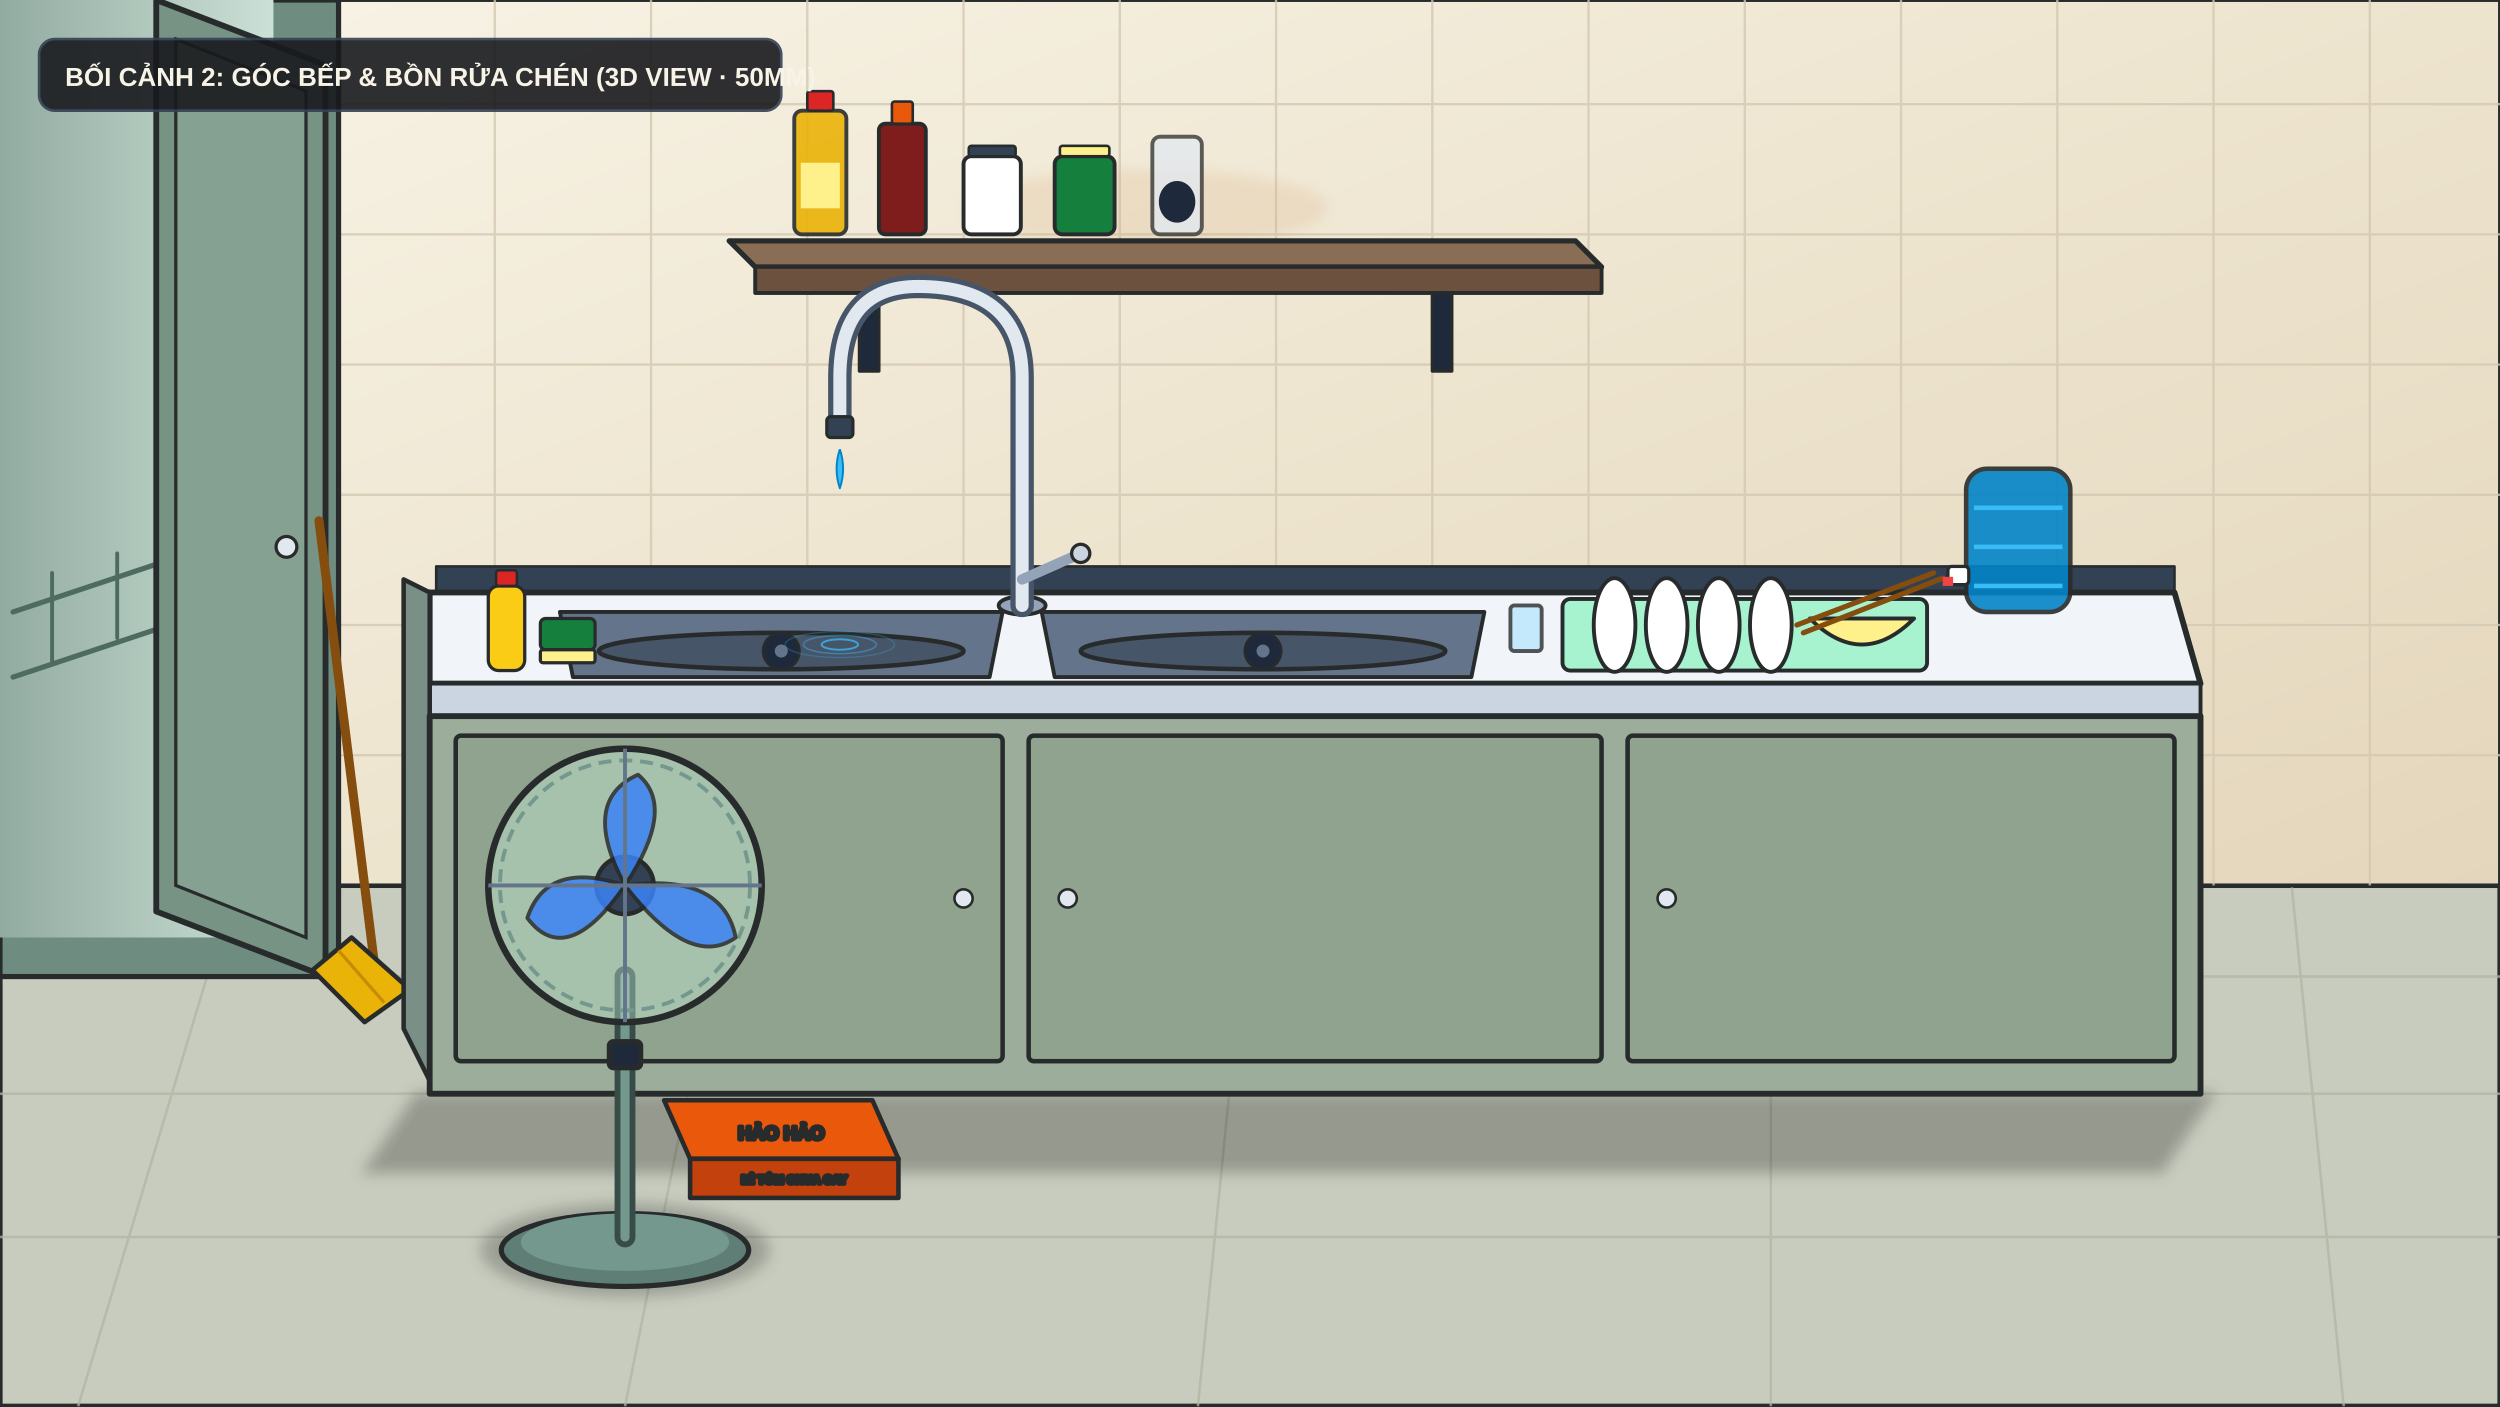
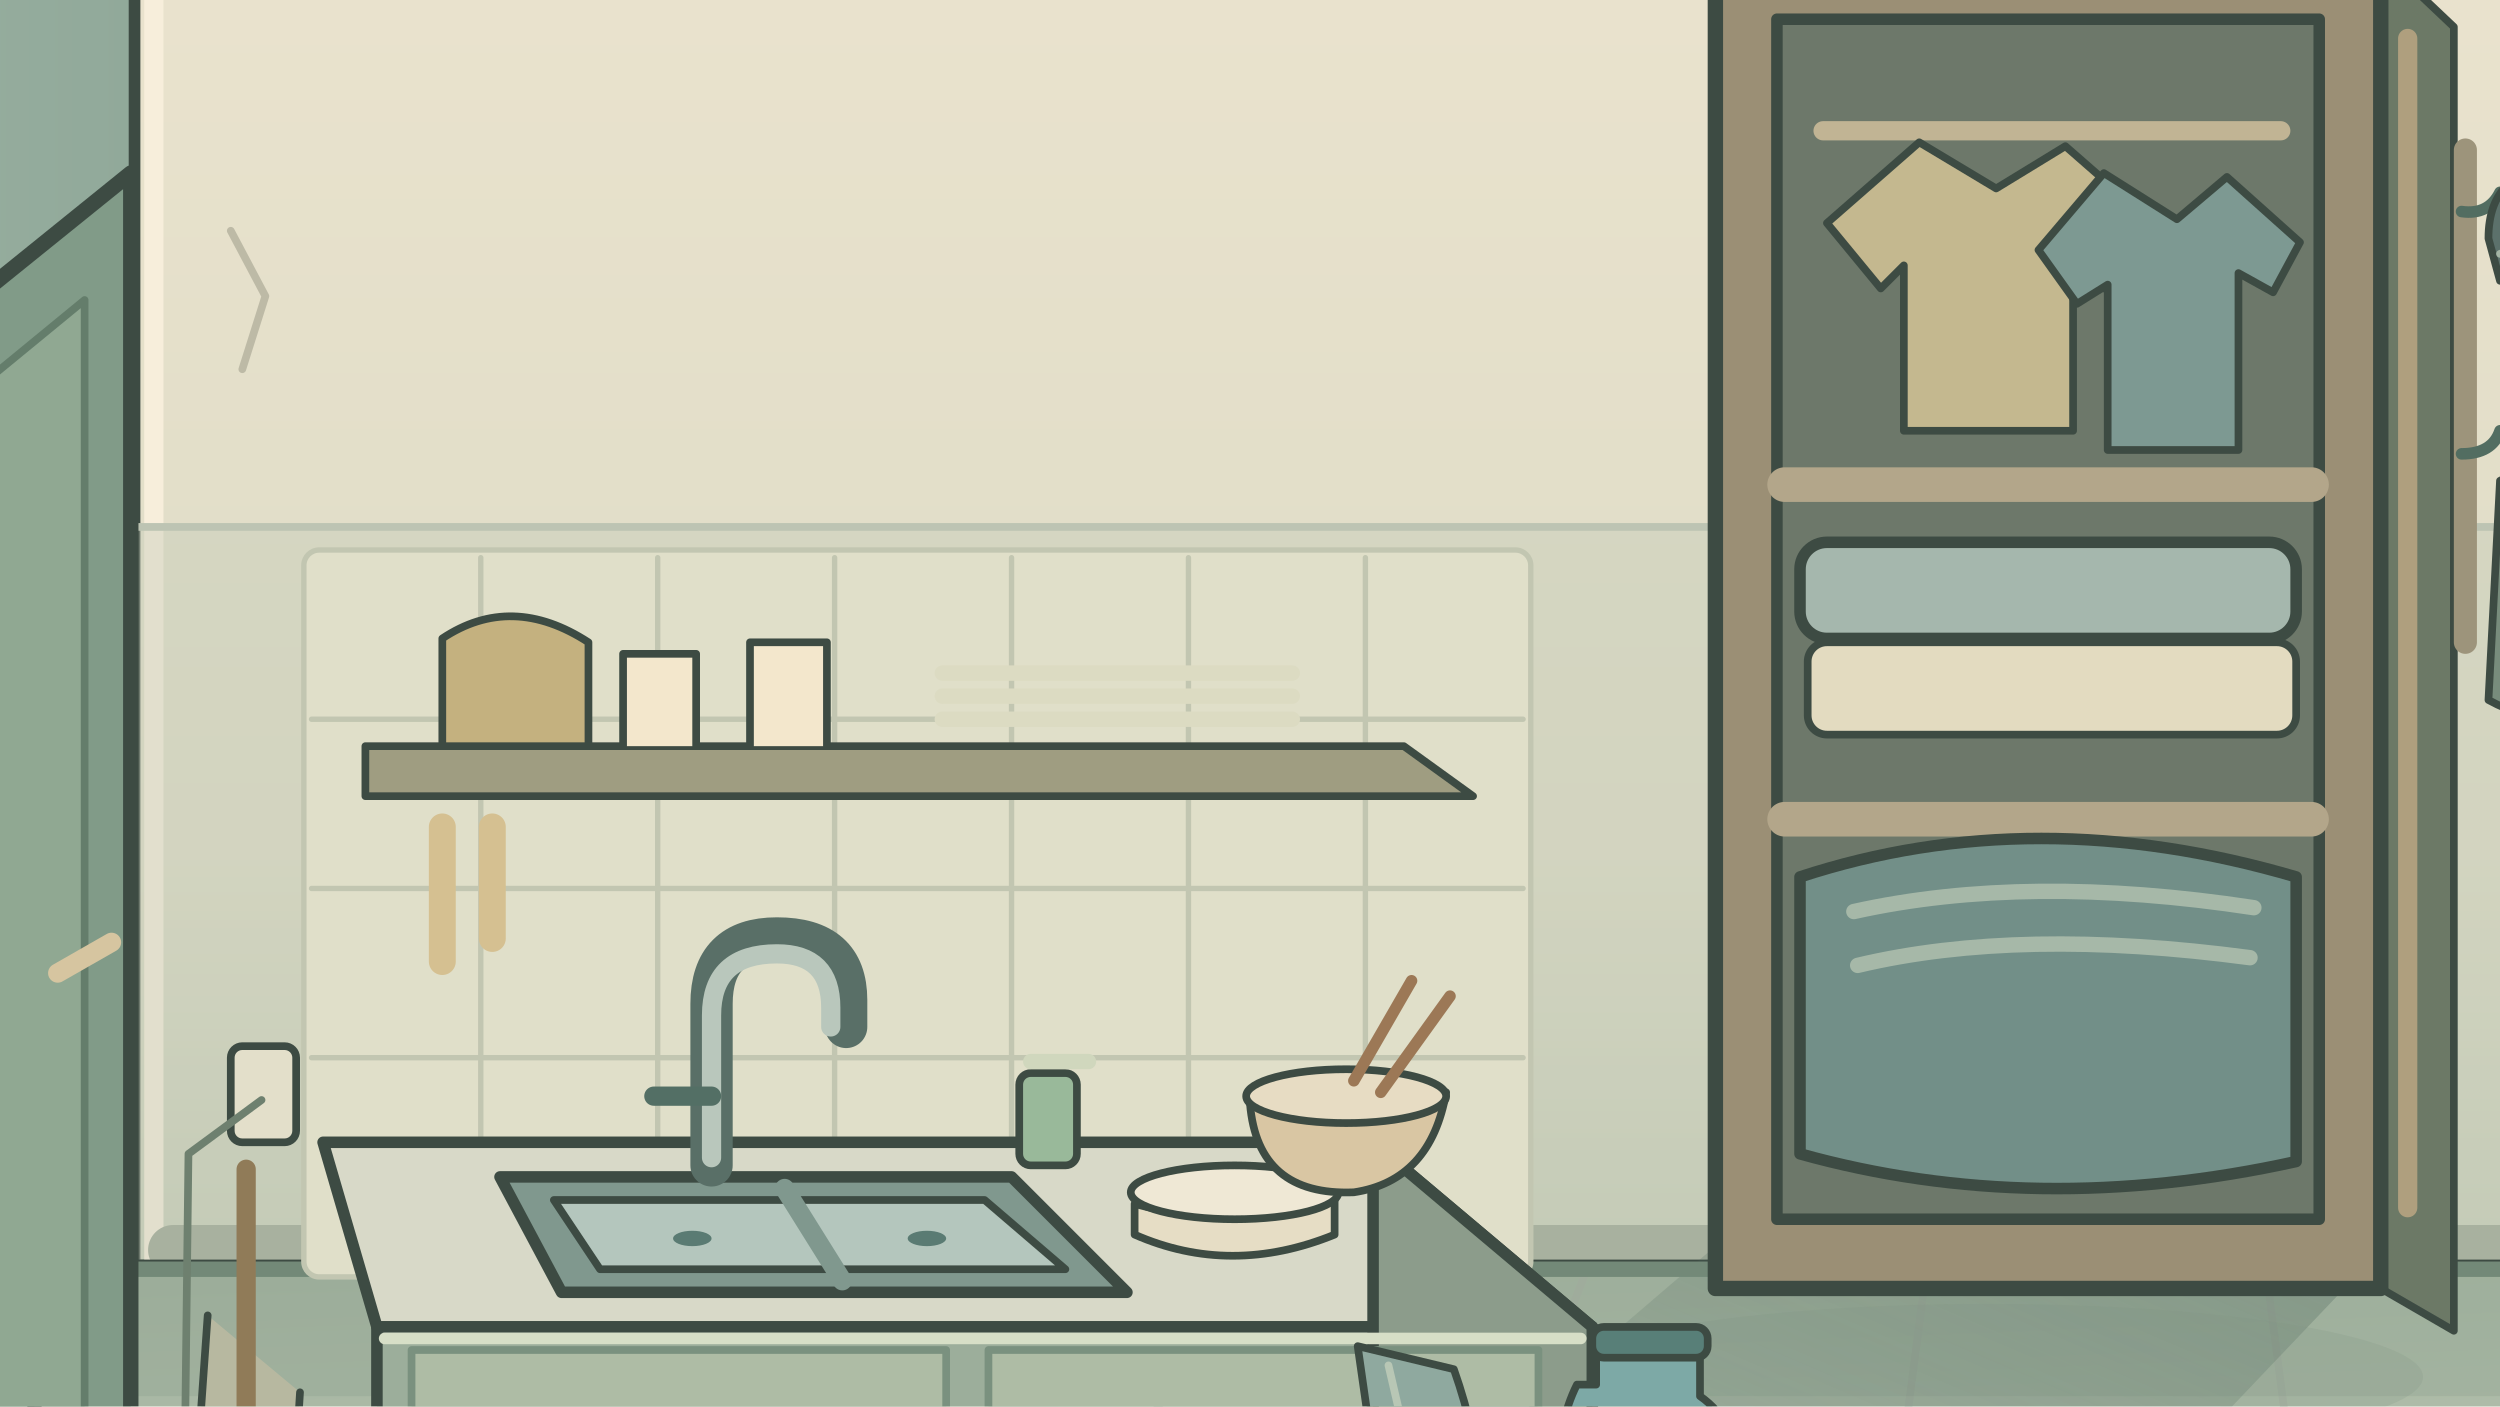
- <svg xmlns="http://www.w3.org/2000/svg" width="1920" height="1080" viewBox="0 0 1920 1080">
+ <svg xmlns="http://www.w3.org/2000/svg" width="1920" height="1080" viewBox="325 265 650 365.625" preserveAspectRatio="xMidYMid slice" class="" role="img" aria-label="Phòng Nam sáng sớm">
+   <rect width="1800" height="1120" fill="#d9d6c4" />
  <defs>
-     <linearGradient id="kitchen-tiles-grad" x1="0%" y1="0%" x2="100%" y2="100%">
-       <stop offset="0%" stop-color="#f7f2e4" />
-       <stop offset="50%" stop-color="#ede4ce" />
-       <stop offset="100%" stop-color="#e4d6bc" />
-     </linearGradient>
-     <linearGradient id="corridor-light" x1="0%" y1="0%" x2="100%" y2="0%">
-       <stop offset="0%" stop-color="#92aba0" />
-       <stop offset="100%" stop-color="#cbe0d6" />
-     </linearGradient>
-     <filter id="sink-ao" x="-20%" y="-20%" width="140%" height="140%">
-       <feGaussianBlur stdDeviation="5" result="blur" />
-     </filter>
+     <linearGradient id="roomR0-back-depth" x1="0" y1="0" x2="0" y2="1">
+       <stop offset="0" stop-color="#eee5d0" />
+       <stop offset=".75" stop-color="#dedcc6" />
+       <stop offset="1" stop-color="#c6cdb8" />
+     </linearGradient>
+     <linearGradient id="roomR0-left-depth" x1="0" y1="0" x2="1" y2="0">
+       <stop offset="0" stop-color="#b2c4b4" />
+       <stop offset="1" stop-color="#91a99a" />
+     </linearGradient>
+     <linearGradient id="roomR0-right-depth" x1="0" y1="0" x2="1" y2=".3">
+       <stop offset="0" stop-color="#c2bfa8" />
+       <stop offset="1" stop-color="#ded4b9" />
+     </linearGradient>
+     <linearGradient id="roomR0-floor-depth" x1="0" y1="0" x2=".15" y2="1">
+       <stop offset="0" stop-color="#a2b3a0" />
+       <stop offset=".5" stop-color="#c7ceba" />
+       <stop offset="1" stop-color="#abb9a3" />
+     </linearGradient>
+     <linearGradient id="roomR0-object-shadow" x1="1" y1="0" x2="0" y2="1">
+       <stop offset="0" stop-color="#455f54" stop-opacity="0.3" />
+       <stop offset="1" stop-color="#455f54" stop-opacity="0" />
+     </linearGradient>
+     <linearGradient id="roomR0-mattress-volume" x1="0" y1="0" x2=".2" y2="1">
+       <stop offset="0" stop-color="#c9d6c1" />
+       <stop offset=".6" stop-color="#b3c7b6" />
+       <stop offset="1" stop-color="#92ad9d" />
+     </linearGradient>
+     <radialGradient id="roomR0-wall-light">
+       <stop offset="0" stop-color="#d5aa69" stop-opacity="0.13" />
+       <stop offset="1" stop-color="#d5aa69" stop-opacity="0" />
+     </radialGradient>
+     <linearGradient id="roomR0-lamp" x1="0" y1="0" x2="0" y2="1">
+       <stop offset="0" stop-color="#ffe3a6" stop-opacity="0.62" />
+       <stop offset="1" stop-color="#e8bb71" stop-opacity="0.08" />
+     </linearGradient>
+     <clipPath id="roomR0-room-floor">
+       <path d="M360 594H1370L1800 1100H0Z" />
+     </clipPath>
+     <clipPath id="roomR0-window-view">
+       <path d="M1458 239L1664 161V473L1458 518Z" />
+     </clipPath>
  </defs>
-   <rect width="1920" height="1080" fill="#ebe4d5" />
-   <polygon points="0,680 1920,680 1920,1080 0,1080" fill="#c8ccbe" stroke="#282b2b" stroke-width="4" />
-   <g stroke="#b0b5a3" stroke-width="2" opacity="0.75">
-     <line x1="0" y1="750" x2="1920" y2="750" />
-     <line x1="0" y1="840" x2="1920" y2="840" />
-     <line x1="0" y1="950" x2="1920" y2="950" />
-     <line x1="180" y1="680" x2="60" y2="1080" />
-     <line x1="560" y1="680" x2="480" y2="1080" />
-     <line x1="960" y1="680" x2="920" y2="1080" />
-     <line x1="1360" y1="680" x2="1360" y2="1080" />
-     <line x1="1760" y1="680" x2="1800" y2="1080" />
+   <g data-layer="room-art" stroke="#3d4b43" stroke-width="3" stroke-linejoin="round" stroke-linecap="round">
+     <g id="roomR0-walls" data-layer="walls">
+       <path d="M60 55L360 165H1370L1740 55V1030H60Z" fill="#e2d9c5" stroke="none" />
+       <path d="M60 55L360 165V594L0 1100Z" fill="url(#roomR0-left-depth)" />
+       <path d="M360 165H1370V594H360Z" fill="url(#roomR0-back-depth)" />
+       <path d="M1370 165L1740 55L1800 1100L1370 594Z" fill="url(#roomR0-right-depth)" />
+       <path d="M60 76L360 187H1370L1740 76" fill="none" stroke="#aaa98f" stroke-width="8" />
+       <path d="M365 172V593 M1365 172V593" fill="none" stroke="#f7eedb" stroke-width="5" />
+       <path d="M361 402H1368V594H361Z" fill="#c0c9b5" opacity="0.38" stroke="none" />
+       <path d="M361 402H1368" stroke="#bdc4b3" stroke-width="2" />
+       <path d="M370 590H1365" stroke="#a8b19f" stroke-width="13" />
+       <path d="M1375 588L1795 1088" stroke="#adae9b" stroke-width="10" />
+     </g>
+     <g id="roomR0-floor" data-layer="floor">
+       <path d="M360 594H1370L1800 1100H0Z" fill="url(#roomR0-floor-depth)" />
+       <g clip-path="url(#roomR0-room-floor)" stroke="#a9b4a4" stroke-width="2">
+         <path d="M650 594L320 1100" />
+         <path d="M738 594L540 1100" />
+         <path d="M826 594L760 1100" />
+         <path d="M914 594L980 1100" />
+         <path d="M1002 594L1200 1100" />
+         <path d="M1090 594L1420 1100" />
+         <path d="M1178 594L1640 1100" />
+         <path d="M0 649H1800" />
+         <path d="M0 716H1800" />
+         <path d="M0 800H1800" />
+         <path d="M0 903H1800" />
+       </g>
+       <path d="M361 594H1369L1397 628H336Z" fill="#4e6d5c" opacity="0.11" stroke="none" />
+       <g data-layer="cast-shadows" fill="url(#roomR0-object-shadow)" stroke="none">
+         <path d="M771 589H945L846 693L701 649Z" />
+         <path d="M424 694H738L660 766L385 735Z" />
+         <path d="M1025 735H1358L1284 811L966 791Z" />
+       </g>
+       <path d="M360 595H1370" fill="none" stroke="#738978" stroke-width="4" />
+       <g>
+         <path d="M1456 540L1560 656L1050 986L863 838Z" fill="#eee4bd" opacity="0.65" stroke="none" />
+         <path d="M1505 608L1515 620L957 925L943 911Z M1565 658L1574 672L1043 981L1025 968Z" fill="#b2b3a0" opacity="0.36" stroke="none" />
+       </g>
+     </g>
+     <g id="roomR0-door-and-hall" data-layer="door-and-hall">
+       <path d="M139 291L307 352V689L139 912Z" fill="#526b67" stroke-width="8" />
+       <path d="M150 309L297 361V684L150 884Z" fill="#afc0b1" stroke="none" />
+       <path d="M150 768L297 632V684L150 884Z" fill="#d6dbc5" stroke="none" />
+       <path d="M150 670L297 574 M150 711L297 616 M177 694V620 M221 665V591 M266 636V561" fill="none" stroke="#748e80" stroke-width="4" />
+       <g data-layer="door-leaf">
+         <path d="M307 352L359 310V717L307 689Z" fill="#819b88" stroke-width="4" />
+         <path d="M319 366L347 343V684L319 670Z" fill="#90a892" stroke="#647d6b" stroke-width="2" />
+         <path d="M340 518L354 510" stroke="#d6c5a0" stroke-width="5" />
+       </g>
+       <path d="M139 912L307 689L322 700L154 932Z" fill="#9aab98" />
+       <path d="M104 376L121 366V414L104 427Z" fill="#f3efdc" stroke-width="2" />
+       <path d="M110 387L115 384V402L110 406Z" fill="#949e8d" stroke="none" />
+       <path d="M205 289L205 252L258 220" fill="none" stroke="#9a9f8e" stroke-width="4" />
+     </g>
+     <g id="roomR0-window" data-layer="window">
+       <path d="M1426 219L1695 117V509L1426 563Z" fill="#606f61" stroke-width="4" />
+       <path d="M1426 219L1438 224V549L1426 563Z" fill="#9fa78d" stroke-width="2" />
+       <path d="M1426 563L1438 549L1684 493L1700 504L1451 572Z" fill="#d9d2b5" stroke-width="2" />
+       <path d="M1438 224L1684 130V493L1438 549Z" fill="#839382" stroke-width="5" />
+       <path d="M1458 239L1664 161V473L1458 518Z" fill="#bad8d2" />
+       <g clip-path="url(#roomR0-window-view)" stroke="none">
+         <path d="M1451 391L1538 357L1538 299L1625 273L1680 294V500L1448 534Z" fill="#a9b8a7" />
+         <path d="M1467 335L1546 315V505L1467 525Z" fill="#c2c3a6" />
+         <path d="M1536 302L1615 279V492L1536 512Z" fill="#d8cdb0" />
+         <path d="M1526 301L1574 264L1629 280L1627 291Z" fill="#a48670" />
+         <path d="M1450 354L1500 322L1551 331L1551 343Z" fill="#7c9381" />
+         <path d="M1573 334L1595 328V367L1573 373Z" fill="#8b9a89" />
+         <path d="M1450 420Q1502 361 1544 405Q1590 375 1627 414L1680 404V535H1440Z" fill="#779a7a" />
+         <path d="M1490 451Q1510 415 1542 435 M1567 449Q1589 409 1621 429" fill="none" stroke="#97b58d" stroke-width="8" />
+       </g>
+       <path d="M1560 201V496 M1459 380L1663 315" fill="none" stroke="#718675" stroke-width="7" />
+       <path d="M1491 226V510 M1620 177V483" fill="none" stroke="#506a61" stroke-width="4" />
+       <path d="M1436 220L1693 121" stroke="#6f8070" stroke-width="8" />
+       <path d="M1442 216Q1430 261 1448 302L1441 493Q1421 491 1399 503L1405 231Z" fill="#e9e0bc" stroke-width="2" />
+       <path d="M1460 216Q1464 254 1455 289 M1428 310L1421 462" fill="none" stroke="#c1bc9e" stroke-width="2" />
+       <path d="M1646 157Q1629 234 1644 291L1661 466L1687 482L1681 143Z" fill="#e9e0bc" stroke-width="2" />
+       <path d="M1660 164Q1652 224 1663 291L1673 443" fill="none" stroke="#c1bc9e" stroke-width="2" />
+     </g>
+     <g id="roomR0-back-wall-details" data-layer="back-wall-details">
+       <path d="M387 250H448" stroke="#a89c82" stroke-width="7" />
+       <rect x="1100" y="229" width="116" height="83" rx="4" fill="#e1d3b8" stroke="#aaa58d" stroke-width="2" />
+       <path d="M1113 247H1200 M1113 266H1164 M1113 284H1185" stroke="#a9ad93" stroke-width="3" />
+       <rect x="1138" y="297" width="62" height="46" rx="2" fill="#e7c47a" stroke="none" transform="rotate(5 1169 320)" />
+       <path d="M1151 312L1187 314 M1151 323L1177 325" stroke="#998c68" stroke-width="2" />
+       <path d="M385 325L394 342L388 361 M1341 487L1334 505L1341 523" stroke="#bdbaa6" stroke-width="2" fill="none" />
+       <path d="M957 181V213L1026 228V261" fill="none" stroke="#a0a68e" stroke-width="3" />
+     </g>
+     <g id="roomR0-wardrobe-and-tung-bedding" data-layer="wardrobe-and-tung-bedding">
+       <ellipse cx="842" cy="623" rx="113" ry="19" fill="#7e9280" opacity="0.2" stroke="none" />
+       <path d="M944 254L963 272V611L944 600Z" fill="#6c7966" stroke-width="2" />
+       <path d="M771 254H944V600H771Z" fill="#9b8f75" stroke-width="4" />
+       <path d="M775 258H940" fill="none" stroke="#c0b492" stroke-width="3" />
+       <path d="M787 270H928V582H787Z" fill="#6d786a" />
+       <path d="M789 391H926 M789 478H926" stroke="#b3a68a" stroke-width="9" />
+       <path d="M799 299H918" stroke="#c1b494" stroke-width="5" />
+       <path d="M824 302L800 323L814 340L820 334V377H864V334L872 340L886 324L862 303L844 314Z" fill="#c4b88f" stroke-width="2" />
+       <path d="M872 310L855 330L865 344L873 339V382H907V336L916 341L923 328L904 311L891 322Z" fill="#7d9992" stroke-width="2" />
+       <rect x="793" y="406" width="129" height="25" rx="7" fill="#a5b7ad" />
+       <rect x="795" y="432" width="127" height="24" rx="5" fill="#e3dbc0" stroke-width="2" />
+       <path d="M793 493Q854 473 922 493V567Q854 582 793 565Z" fill="#728f88" />
+       <path d="M807 502Q852 492 911 501 M808 516Q850 506 910 514" fill="none" stroke="#a6b8a8" stroke-width="4" />
+       <path d="M813 224H901V252H813Z" fill="#bdab83" />
+       <path d="M822 235H892" stroke="#9a896b" stroke-width="2" />
+       <path d="M951 275V579" stroke="#af9f7e" stroke-width="5" />
+     </g>
+     <g id="roomR0-kitchen-backsplash" data-layer="kitchen-backsplash" stroke-width="1.4" stroke="#c2c6b1">
+       <rect x="404" y="408" width="319" height="189" rx="4" fill="#e0dfc9" />
+       <path d="M406 452H721" />
+       <path d="M406 496H721" />
+       <path d="M406 540H721" />
+       <path d="M450 410V591" />
+       <path d="M496 410V591" />
+       <path d="M542 410V591" />
+       <path d="M588 410V591" />
+       <path d="M634 410V591" />
+       <path d="M680 410V591" />
+     </g>
+     <g data-layer="student-belongings" stroke-width="2">
+       <path d="M966 304V432" stroke="#9d947b" stroke-width="6" />
+       <path d="M965 320Q972 321 975 315 M965 383Q973 383 975 377" fill="none" stroke="#526d61" stroke-width="3" />
+       <path d="M972 327Q972 308 993 308Q1013 310 1016 329Q996 343 975 338Z" fill="#5c716b" />
+       <path d="M975 331Q992 324 1012 331 M979 341Q993 355 1003 337" fill="none" stroke="#a4b5a5" stroke-width="2" />
+       <path d="M977 390Q978 374 988 379L995 387" fill="none" stroke="#536f63" stroke-width="4" />
+       <path d="M975 390Q993 380 1004 394L1009 446Q990 457 972 447Z" fill="#788c7c" />
+       <path d="M976 421Q992 414 1003 422L1003 440L978 441Z" fill="#99ac95" />
+       <path d="M980 426H999" stroke="#516d60" />
+     </g>
+     <g id="roomR0-sink-corner" data-layer="sink-corner">
+       <ellipse cx="568" cy="718" rx="172" ry="20" fill="#798d7a" opacity="0.2" stroke="none" />
+       <path d="M409 562H682L739 610H423Z" fill="#d8d9c8" />
+       <path d="M423 610H739V699H423Z" fill="#9cae9b" />
+       <path d="M682 562L739 610V699L682 658Z" fill="#8c9c8b" />
+       <path d="M425 613H736" stroke="#d7dfc7" stroke-width="3" />
+       <path d="M432 616H571V684H432Z M582 616H725V684H582Z" fill="#aebca5" stroke="#7a917f" stroke-width="2" />
+       <path d="M551 642V660 M600 642V660" stroke="#5e7567" stroke-width="4" />
+       <path d="M455 571H588L618 601H471Z" fill="#80988e" stroke-width="3" />
+       <path d="M469 577H581L602 595H481Z" fill="#b4c6bd" stroke-width="2" />
+       <path d="M529 574L544 598" stroke="#80988e" stroke-width="5" />
+       <ellipse cx="505" cy="587" rx="5" ry="2" fill="#5a7b73" stroke="none" />
+       <ellipse cx="566" cy="587" rx="5" ry="2" fill="#5a7b73" stroke="none" />
+       <path d="M510 568V526Q510 509 527 509Q545 509 545 525V532" fill="none" stroke="#596f67" stroke-width="11" />
+       <path d="M510 566V529Q510 513 527 513Q541 513 541 527V532" fill="none" stroke="#b9c7bc" stroke-width="5" />
+       <path d="M495 550H510" stroke="#536f65" stroke-width="5" />
+       <path d="M620 578Q645 585 672 576V586Q645 597 620 586Z" fill="#e6ddc5" stroke-width="2" />
+       <ellipse cx="646" cy="575" rx="27" ry="7" fill="#efe8d5" stroke-width="2" />
+       <path d="M650 552Q652 576 677 575Q697 572 701 549Z" fill="#d9c6a3" stroke-width="2" />
+       <ellipse cx="675" cy="550" rx="26" ry="7" fill="#e7dcc3" stroke-width="2" />
+       <path d="M677 546L692 520 M684 549L702 524" stroke="#9c7856" stroke-width="3" />
+       <rect x="590" y="544" width="15" height="24" rx="3" fill="#99b99a" stroke-width="2" />
+       <path d="M593 541H608" stroke="#d0d7bd" stroke-width="4" />
+       <path d="M420 459H690L708 472H420Z" fill="#9f9d81" stroke-width="2" />
+       <path d="M440 459V431Q458 419 478 432V459Z" fill="#c4b17f" stroke-width="2" />
+       <path d="M487 459V435H506V459 M520 459V432H540V459" fill="#f3e7cc" stroke-width="2" />
+       <path d="M570 440H661 M570 446H661 M570 452H661" stroke="#dcdbc2" stroke-width="4" />
+       <path d="M440 480V515 M453 480V509" stroke="#d5c091" stroke-width="7" />
+       <path d="M703 621Q709 638 711 657H684L678 615Z" fill="#8fa99f" stroke-width="2" />
+       <path d="M686 620L693 650" stroke="#b8c7b5" stroke-width="2" />
+       <path d="M379 607L373 692L398 707L403 627" fill="#b7b8a0" stroke-width="2" />
+       <path d="M389 569V650" stroke="#907b58" stroke-width="5" />
+       <path d="M379 646L393 648L406 696L365 696Z" fill="#bb9b62" stroke-width="2" />
+     </g>
+     <g data-layer="kitchen-floor-supplies" stroke-width="2">
+       <ellipse cx="753" cy="712" rx="30" ry="9" fill="#829685" opacity="0.22" stroke="none" />
+       <path d="M735 625Q730 635 730 649V700Q752 714 777 699V649Q777 635 767 628V614H740V625Z" fill="#7da9a6" />
+       <path d="M734 657Q753 664 774 657 M734 674Q754 682 774 674 M736 692Q753 699 773 692" stroke="#a8c4bb" stroke-width="3" fill="none" />
+       <rect x="739" y="610" width="30" height="8" rx="3" fill="#587f78" />
+       <path d="M646 690H699L713 709V735H656L646 714Z" fill="#b89673" />
+       <path d="M646 690L656 711H713 M656 711V735" fill="none" stroke="#8f7d61" />
+       <path d="M669 718H696 M673 725H691" stroke="#e1ca9f" stroke-width="2" />
+     </g>
+     <g id="roomR0-study-desk" data-layer="study-desk">
+       <ellipse cx="1203" cy="749" rx="186" ry="23" fill="#778d7d" opacity="0.23" stroke="none" />
+       <path d="M1030 620L1025 744Q1034 748 1044 744L1052 625Z" fill="#83755d" />
+       <path d="M1247 627H1341V743Q1300 753 1250 745Z" fill="#9b896a" />
+       <rect x="1258" y="646" width="72" height="43" rx="6" fill="#b09a76" stroke-width="2" />
+       <rect x="1258" y="698" width="72" height="36" rx="5" fill="#b09a76" stroke-width="2" />
+       <path d="M1286 662H1306 M1286 713H1306" stroke="#715e45" stroke-width="4" />
+       <path d="M1007 579Q1005 575 1015 575H1273Q1278 575 1285 580L1371 628Q1380 637 1369 644H1059Q1051 644 1047 640Z" fill="#c6ac7e" stroke-width="3.5" />
+       <path d="M1054 638H1373V649H1058Z" fill="#a18a65" stroke-width="2" />
+       <path d="M1048 594L1075 606 M1293 594L1342 624" stroke="#b79d71" stroke-width="1.5" />
+       <g data-prop="bookshelf">
+         <rect x="1019" y="484" width="94" height="89" rx="4" fill="#887b61" />
+         <rect x="1027" y="492" width="78" height="71" rx="2" fill="#58665a" stroke="none" />
+         <g>
+           <rect x="1030" y="503" width="17" height="60" rx="2" fill="#7b9991" />
+           <path d="M1034 511h9 M1034 554h9" stroke="#e6ddc9" stroke-width="2" />
+         </g>
+         <g>
+           <rect x="1050" y="512" width="14" height="51" rx="2" fill="#bca175" />
+           <path d="M1054 520h6 M1054 554h6" stroke="#e6ddc9" stroke-width="2" />
+         </g>
+         <g>
+           <rect x="1067" y="499" width="19" height="64" rx="2" fill="#a47b69" />
+           <path d="M1071 507h11 M1071 554h11" stroke="#e6ddc9" stroke-width="2" />
+         </g>
+         <path d="M1091 563L1086 520L1097 519L1101 563" fill="#c7bf9c" stroke-width="1.5" />
+       </g>
+       <g data-prop="laptop">
+         <path d="M1130 581L1234 580L1233 494Q1181 488 1131 491Z" fill="#3f504d" stroke-width="3" />
+         <path d="M1140 502L1225 504V568H1140Z" fill="#d5e1d4" stroke="none" />
+         <g stroke="#8da99a" stroke-width="2">
+           <path d="M1148 514H1216 M1148 526H1198 M1148 537H1209 M1148 548H1189" />
+         </g>
+         <path d="M1130 581H1234L1271 611Q1216 616 1156 611Z" fill="#8b9c91" stroke-width="2" />
+         <path d="M1143 588H1224L1236 599H1155Z M1180 606H1210" fill="#60776d" stroke-width="1.5" />
+       </g>
+       <path d="M1238 608Q1244 660 1222 683L1208 712" fill="none" stroke="#62746b" stroke-width="2.5" />
+       <path d="M1191 702L1221 702L1235 716L1203 720Z" fill="#ebe4ce" stroke-width="2" />
+       <path d="M1207 710H1215 M1220 711H1226" stroke="#8c9788" stroke-width="2" />
+       <path d="M1080 590Q1097 581 1117 592L1145 617Q1117 610 1101 616Z" fill="#ece1c7" stroke-width="2" />
+       <path d="M1095 593L1125 611 M1102 592L1133 611" stroke="#b1b49d" stroke-width="1.5" />
+       <g data-prop="red-lamp">
+         <ellipse cx="1310" cy="604" rx="20" ry="6" fill="#a86f59" stroke-width="2" />
+         <path d="M1311 600Q1346 539 1294 516" stroke="#566d64" stroke-width="5" fill="none" />
+         <path d="M1287 505Q1294 501 1304 514L1293 533Q1275 532 1265 524Z" fill="#b77761" stroke-width="2" />
+         <path d="M1265 524Q1278 520 1293 533" fill="none" stroke="#e0ba86" stroke-width="3" />
+       </g>
+       <g data-prop="mug">
+         <path d="M1287 580Q1300 576 1311 580V600Q1299 609 1287 600Z" fill="#cbb990" stroke-width="2" />
+         <path d="M1311 583Q1327 579 1323 592Q1319 600 1311 596" fill="none" stroke-width="2.5" />
+         <ellipse cx="1299" cy="580" rx="12" ry="3.5" fill="#7d765b" stroke-width="1.5" />
+       </g>
+     </g>
+     <g id="roomR0-work-chair" data-layer="work-chair">
+       <ellipse cx="1135" cy="779" rx="66" ry="12" fill="#708677" opacity="0.24" stroke="none" />
+       <path d="M1093 689L1081 773 M1159 681L1179 775 M1136 713L1134 785 M1191 705L1202 767" stroke="#536b63" stroke-width="8" fill="none" />
+       <path d="M1086 681Q1121 669 1159 672L1193 699Q1199 709 1187 715L1127 723Q1117 724 1110 718L1086 695Q1079 688 1086 681Z" fill="#8a9e86" stroke-width="3" />
+       <path d="M1091 681L1091 596 M1157 674L1156 592" stroke="#637c6b" stroke-width="7" />
+       <path d="M1086 599Q1121 584 1162 595L1160 642Q1125 655 1089 646Z" fill="#99ad94" stroke-width="3" />
+       <path d="M1099 608Q1127 599 1149 605" fill="none" stroke="#b7c5aa" stroke-width="2" />
+     </g>
+     <g id="roomR0-sleeping-mat" data-layer="sleeping-mat" data-design-size="160x200cm" transform="matrix(.85 0 0 .85 223 180)">
+       <path d="M1083 768L1401 676L1725 935L1312 1031Z" fill="#6e8275" opacity="0.25" stroke="none" />
+       <path d="M1090 751Q1081 754 1088 769L1300 1016Q1310 1028 1325 1024L1710 936Q1721 934 1716 917L1410 670Q1401 663 1390 667Z" fill="#879d90" stroke-width="3.5" />
+       <path d="M1095 748L1392 660Q1402 658 1412 668L1710 910Q1722 920 1708 925L1327 1011Q1314 1016 1304 1004L1089 767Q1080 754 1095 748Z" fill="url(#roomR0-mattress-volume)" stroke-width="3" />
+       <path d="M1102 764L1319 1000L1701 914" fill="none" stroke="#d0d8c4" stroke-width="2" />
+       <path d="M1134 807L1450 715 M1178 859L1507 763 M1224 911L1570 814 M1275 967L1639 870" stroke="#a2b7a8" stroke-width="1.5" fill="none" />
+       <path d="M1129 758Q1123 749 1139 743L1238 714Q1250 711 1261 722L1310 761Q1318 771 1304 775L1199 808Q1186 812 1176 802Z" fill="#ece1c3" stroke-width="2.5" />
+       <path d="M1144 753Q1178 752 1194 773 M1200 798Q1246 780 1292 773" stroke="#c4bea2" stroke-width="2" fill="none" />
+       <path d="M1273 717Q1267 705 1283 701L1377 679Q1389 676 1398 685L1443 723Q1455 734 1440 740L1340 769Q1327 772 1317 762Z" fill="#d5dbc3" stroke-width="2.5" />
+       <path d="M1290 715Q1318 709 1332 728 M1340 757Q1384 742 1425 736" stroke="#b2bea8" stroke-width="2" fill="none" />
+       <path d="M1197 861Q1195 836 1228 838L1267 822Q1297 791 1324 817L1377 828Q1410 822 1427 847L1471 869Q1501 882 1481 905L1522 957L1345 998Q1325 1000 1313 983L1294 951Q1254 950 1267 924L1222 909Q1195 909 1210 885Z" fill="#738f88" stroke-width="3" />
+       <path d="M1228 851Q1258 879 1290 860 M1314 830Q1303 857 1349 877 M1303 921Q1337 911 1366 938 M1395 864Q1407 892 1453 887 M1360 978L1469 953" fill="none" stroke="#526f67" stroke-width="2.5" />
+       <path d="M1410 793Q1407 786 1418 784L1504 760Q1512 758 1521 765L1613 842Q1620 852 1607 857L1515 884Q1505 889 1499 879Z" fill="#a1b1a0" stroke-width="2.5" />
+       <path d="M1418 801L1510 875L1608 849 M1430 798L1516 868" fill="none" stroke="#c1ccaf" stroke-width="3" />
+       <g data-prop="phone-off">
+         <path d="M1178 820L1210 810L1230 831L1197 842Z" fill="#344d49" stroke-width="2" />
+         <path d="M1184 822L1208 815L1223 829L1199 836Z" fill="#253d39" stroke="none" />
+       </g>
+     </g>
+     <g id="roomR0-everyday-floor-props" data-layer="everyday-floor-props" transform="translate(50 30)">
+       <path d="M930 817Q938 796 955 808L975 816L987 844L975 852L964 840L974 871L935 874L930 848L922 857L908 842Z" fill="#9d9b88" stroke-width="3" />
+       <path d="M943 823L959 848 M938 859L963 862" stroke="#7d8476" fill="none" stroke-width="2" />
+       <path d="M816 931Q824 909 854 914L874 935Q862 957 826 951Z" fill="#c2b186" stroke-width="3" />
+       <path d="M826 929Q849 918 866 932L861 942Q848 930 826 941Z" fill="#728f80" stroke-width="2" />
+       <path d="M870 940Q890 926 912 935L935 955Q917 975 884 967Z" fill="#c2b186" stroke-width="3" />
+       <path d="M881 941Q901 936 923 950L920 960Q904 950 885 955Z" fill="#728f80" stroke-width="2" />
+       <path d="M991 655Q1015 651 1025 666L1019 698Q1002 705 989 693Z" fill="#a59e7f" stroke-width="2" />
+       <path d="M997 665L1002 690 M1008 664L1010 692 M1019 667L1017 689" stroke="#797e66" stroke-width="2" />
+       <path d="M994 655L1003 646L1013 653L1020 648L1024 658" fill="#e5dfc7" stroke-width="2" />
+       <g transform="translate(-340 80)">
+         <path d="M1248 663Q1258 658 1266 666L1261 688Q1251 691 1247 683Z" fill="#a8bab0" stroke-width="2" />
+         <path d="M1252 660V651H1263V663" fill="#b6c9bb" stroke-width="2" />
+       </g>
+     </g>
+     <g id="roomR0-floor-fan" data-layer="floor-fan">
+       <rect x="385" y="537" width="17" height="25" rx="3" fill="#e3dfca" stroke-width="2" />
+       <ellipse cx="459" cy="826" rx="65" ry="15" fill="#7d917e" opacity="0.23" stroke="none" />
+       <ellipse cx="459" cy="812" rx="48" ry="12" fill="#647f72" />
+       <path d="M451 808V754H468V808" fill="#8ba394" stroke-width="3" />
+       <circle cx="459" cy="711" r="57" fill="#cad6c7" stroke="#688477" stroke-width="6" />
+       <g fill="#8ea99a" stroke="#6f8d7d" stroke-width="2">
+         <path d="M458 708Q422 690 438 669Q459 654 461 698Z" />
+         <path d="M463 711Q484 673 506 695Q517 716 473 718Z" />
+         <path d="M457 716Q476 751 446 753Q422 746 450 719Z" />
+       </g>
+       <g fill="none" stroke="#97ac9a" stroke-width="1.6">
+         <circle cx="459" cy="711" r="45" />
+         <circle cx="459" cy="711" r="32" />
+         <path d="M405 711H513 M459 657V765 M421 673L497 749 M421 749L497 673" />
+       </g>
+       <circle cx="459" cy="711" r="10" fill="#5e7d6c" stroke-width="2" />
+       <path d="M414 812Q391 829 371 813L374 565L393 551" fill="none" stroke="#6e806f" stroke-width="2" />
+     </g>
  </g>
-   <rect x="260" y="0" width="1660" height="680" fill="url(#kitchen-tiles-grad)" stroke="#282b2b" stroke-width="3" />
-   <g stroke="#d3c8b2" stroke-width="1.8" opacity="0.8">
-     <line x1="260" y1="80" x2="1920" y2="80" />
-     <line x1="260" y1="180" x2="1920" y2="180" />
-     <line x1="260" y1="280" x2="1920" y2="280" />
-     <line x1="260" y1="380" x2="1920" y2="380" />
-     <line x1="260" y1="480" x2="1920" y2="480" />
-     <line x1="260" y1="580" x2="1920" y2="580" />
-     <line x1="380" y1="0" x2="380" y2="680" />
-     <line x1="500" y1="0" x2="500" y2="680" />
-     <line x1="620" y1="0" x2="620" y2="680" />
-     <line x1="740" y1="0" x2="740" y2="680" />
-     <line x1="860" y1="0" x2="860" y2="680" />
-     <line x1="980" y1="0" x2="980" y2="680" />
-     <line x1="1100" y1="0" x2="1100" y2="680" />
-     <line x1="1220" y1="0" x2="1220" y2="680" />
-     <line x1="1340" y1="0" x2="1340" y2="680" />
-     <line x1="1460" y1="0" x2="1460" y2="680" />
-     <line x1="1580" y1="0" x2="1580" y2="680" />
-     <line x1="1700" y1="0" x2="1700" y2="680" />
-     <line x1="1820" y1="0" x2="1820" y2="680" />
+   <g fill="#f6eed6" opacity="0.8">
+     <circle cx="1410" cy="608" r="3" />
+     <circle cx="1442" cy="646" r="2" />
+     <circle cx="1355" cy="658" r="3" />
+     <circle cx="1370" cy="701" r="2" />
+     <circle cx="1300" cy="735" r="3" />
+     <circle cx="1282" cy="746" r="2" />
  </g>
-   <g id="left-door-area">
-     <rect x="0" y="0" width="260" height="750" fill="#6f8c81" stroke="#282b2b" stroke-width="4" />
-     <rect x="0" y="0" width="210" height="720" fill="url(#corridor-light)" />
-     <g stroke="#4e6b5f" stroke-width="4" stroke-linecap="round">
-       <line x1="10" y1="520" x2="190" y2="460" />
-       <line x1="10" y1="470" x2="190" y2="410" />
-       <line x1="40" y1="510" x2="40" y2="440" stroke-width="3" />
-       <line x1="90" y1="490" x2="90" y2="425" stroke-width="3" />
-       <line x1="140" y1="475" x2="140" y2="410" stroke-width="3" />
-     </g>
-     <polygon points="120,0 250,50 250,750 120,700" fill="#769384" stroke="#282b2b" stroke-width="4.5" stroke-linejoin="round" />
-     <polygon points="135,30 235,70 235,720 135,680" fill="#85a192" stroke="#282b2b" stroke-width="2.5" />
-     <circle cx="220" cy="420" r="8" fill="#e2e8f0" stroke="#282b2b" stroke-width="2.5" />
-     <g id="straw-broom" stroke="#282b2b" stroke-width="3.5" stroke-linejoin="round">
-       <line x1="290" y1="760" x2="245" y2="400" stroke="#854d0e" stroke-width="7" stroke-linecap="round" />
-       <polygon points="270,720 315,760 280,785 240,745" fill="#eab308" stroke-width="3.5" />
-       <line x1="260" y1="730" x2="295" y2="770" stroke="#ca8a04" stroke-width="2.5" />
-     </g>
-   </g>
-   <g id="spice-shelf" transform="translate(560 120)" stroke="#282b2b" stroke-width="3.5" stroke-linejoin="round">
-     <ellipse cx="320" cy="40" rx="140" ry="30" fill="#d4a373" opacity="0.2" stroke="none" filter="url(#sink-ao)" />
-     <polygon points="0,65 650,65 670,85 20,85" fill="#8a6d55" stroke-width="4" />
-     <polygon points="20,85 670,85 670,105 20,105" fill="#6c523e" stroke-width="3" />
-     <polygon points="100,105 100,165 115,165 115,105" fill="#1e293b" stroke-width="2.5" />
-     <polygon points="540,105 540,165 555,165 555,105" fill="#1e293b" stroke-width="2.5" />
-     <rect x="50" y="-35" width="40" height="95" rx="6" fill="#eab308" opacity="0.9" stroke-width="3" />
-     <rect x="60" y="-50" width="20" height="15" rx="2" fill="#dc2626" stroke-width="2" />
-     <rect x="55" y="5" width="30" height="35" fill="#fef08a" stroke="none" />
-     <rect x="115" y="-25" width="36" height="85" rx="5" fill="#7f1d1d" stroke-width="3" />
-     <rect x="125" y="-42" width="16" height="17" rx="2" fill="#ea580c" stroke-width="2" />
-     <rect x="180" y="0" width="44" height="60" rx="6" fill="#ffffff" stroke-width="3" />
-     <rect x="184" y="-8" width="36" height="8" rx="2" fill="#334155" stroke-width="2" />
-     <rect x="250" y="0" width="46" height="60" rx="6" fill="#15803d" stroke-width="3" />
-     <rect x="254" y="-8" width="38" height="8" rx="2" fill="#fef08a" stroke-width="2" />
-     <rect x="325" y="-15" width="38" height="75" rx="6" fill="#e2e8f0" opacity="0.75" stroke-width="3" />
-     <ellipse cx="344" cy="35" rx="14" ry="16" fill="#1e293b" stroke="none" />
-   </g>
-   <g id="kitchen-sink-counter" transform="translate(350 430)" stroke="#282b2b" stroke-width="4" stroke-linejoin="round">
-     <polygon points="-30,410 1350,410 1310,470 -70,470" fill="#000" opacity="0.25" filter="url(#sink-ao)" />
-     <polygon points="-15,5 1320,5 1320,25 -15,25" fill="#334155" stroke-width="2" />
-     <line x1="-15" y1="25" x2="1320" y2="25" stroke="#ffffff" stroke-width="3" stroke-linecap="round" />
-     <polygon points="-20,25 1320,25 1340,95 -20,95" fill="#f1f5f9" stroke-width="4.5" />
-     <polygon points="-20,95 1340,95 1340,120 -20,120" fill="#cbd5e1" stroke-width="3" />
-     <polygon points="-20,25 -20,95 -20,400 -40,360 -40,15" fill="#7a8f85" stroke-width="3.5" />
-     <g transform="translate(80 35)" stroke="#282b2b" stroke-width="3.5">
-       <polygon points="0,5 340,5 330,55 10,55" fill="#64748b" stroke-width="3" />
-       <ellipse cx="170" cy="35" rx="140" ry="14" fill="#475569" />
-       <circle cx="170" cy="35" r="14" fill="#1e293b" stroke-width="2" />
-       <circle cx="170" cy="35" r="5" fill="#64748b" stroke="none" />
-       <polygon points="370,5 710,5 700,55 380,55" fill="#64748b" stroke-width="3" />
-       <ellipse cx="540" cy="35" rx="140" ry="14" fill="#475569" />
-       <circle cx="540" cy="35" r="14" fill="#1e293b" stroke-width="2" />
-       <circle cx="540" cy="35" r="5" fill="#64748b" stroke="none" />
-     </g>
-     <g transform="translate(435 30)">
-       <ellipse cx="0" cy="5" rx="18" ry="7" fill="#94a3b8" stroke="#282b2b" stroke-width="3" />
-       <path d="M0 5 L0 -170 Q0 -240 -80 -240 Q-140 -240 -140 -170 L-140 -140" fill="none" stroke="#475569" stroke-width="18" stroke-linecap="round" />
-       <path d="M0 5 L0 -170 Q0 -240 -80 -240 Q-140 -240 -140 -170 L-140 -140" fill="none" stroke="#e2e8f0" stroke-width="10" stroke-linecap="round" />
-       <rect x="-150" y="-140" width="20" height="16" rx="3" fill="#334155" stroke="#282b2b" stroke-width="2.5" />
-       <path d="M-140 -115 Q-135 -100 -140 -85 Q-145 -100 -140 -115" fill="#38bdf8" stroke="#0284c7" stroke-width="1.5" />
-       <g stroke="#38bdf8" fill="none" opacity="0.75">
-         <ellipse cx="-140" cy="35" rx="14" ry="4" stroke-width="1.5" />
-         <ellipse cx="-140" cy="35" rx="28" ry="7" stroke-width="1.2" opacity="0.55" />
-         <ellipse cx="-140" cy="35" rx="42" ry="10" stroke-width="1" opacity="0.35" />
-       </g>
-       <line x1="0" y1="-15" x2="45" y2="-35" stroke="#94a3b8" stroke-width="8" stroke-linecap="round" />
-       <circle cx="45" cy="-35" r="7" fill="#cbd5e1" stroke="#282b2b" stroke-width="2.5" />
-     </g>
-     <g transform="translate(850 40)" stroke="#282b2b" stroke-width="3" stroke-linejoin="round">
-       <rect x="0" y="-10" width="280" height="55" rx="6" fill="#a7f3d0" stroke-width="3" />
-       <ellipse cx="40" cy="10" rx="16" ry="36" fill="#ffffff" />
-       <ellipse cx="80" cy="10" rx="16" ry="36" fill="#ffffff" />
-       <ellipse cx="120" cy="10" rx="16" ry="36" fill="#ffffff" />
-       <ellipse cx="160" cy="10" rx="16" ry="36" fill="#ffffff" />
-       <path d="M190 5 Q230 45 270 5 Z" fill="#fef08a" stroke-width="3" />
-       <line x1="180" y1="10" x2="285" y2="-30" stroke="#854d0e" stroke-width="4" stroke-linecap="round" />
-       <line x1="185" y1="16" x2="292" y2="-26" stroke="#854d0e" stroke-width="4" stroke-linecap="round" />
-       <rect x="-40" y="-5" width="24" height="35" rx="3" fill="#bae6fd" opacity="0.8" />
-     </g>
-     <g transform="translate(25 40)" stroke="#282b2b" stroke-width="2.5" stroke-linejoin="round">
-       <rect x="0" y="-20" width="28" height="65" rx="8" fill="#facc15" />
-       <rect x="6" y="-32" width="16" height="12" rx="2" fill="#dc2626" stroke-width="2" />
-       <rect x="40" y="5" width="42" height="24" rx="4" fill="#15803d" />
-       <rect x="40" y="29" width="42" height="10" rx="2" fill="#fef08a" stroke-none="" />
-     </g>
-     <g transform="translate(1160 5)" stroke="#282b2b" stroke-width="3.5">
-       <rect x="0" y="-75" width="80" height="110" rx="16" fill="#0284c7" opacity="0.9" />
-       <line x1="6" y1="-45" x2="74" y2="-45" stroke="#38bdf8" stroke-width="3.5" />
-       <line x1="6" y1="-15" x2="74" y2="-15" stroke="#38bdf8" stroke-width="3.5" />
-       <line x1="6" y1="15" x2="74" y2="15" stroke="#38bdf8" stroke-width="3.5" />
-       <rect x="-14" y="0" width="16" height="14" rx="3" fill="#ffffff" stroke-width="2.5" />
-       <rect x="-18" y="8" width="8" height="7" fill="#ef4444" stroke="none" />
-     </g>
-     <polygon points="-20,120 1340,120 1340,410 -20,410" fill="#9cae9b" stroke-width="4.5" />
-     <g stroke="#282b2b" stroke-width="3.5">
-       <rect x="0" y="135" width="420" height="250" rx="4" fill="#8fa38e" />
-       <circle cx="390" cy="260" r="7" fill="#e2e8f0" stroke-width="2" />
-       <rect x="440" y="135" width="440" height="250" rx="4" fill="#8fa38e" />
-       <circle cx="470" cy="260" r="7" fill="#e2e8f0" stroke-width="2" />
-       <rect x="900" y="135" width="420" height="250" rx="4" fill="#8fa38e" />
-       <circle cx="930" cy="260" r="7" fill="#e2e8f0" stroke-width="2" />
-     </g>
-     <g transform="translate(160 415)" stroke="#282b2b" stroke-width="3.5">
-       <polygon points="0,0 160,0 180,45 20,45" fill="#ea580c" stroke-width="3.5" />
-       <polygon points="20,45 180,45 180,75 20,75" fill="#c2410c" stroke-width="3.5" />
-       <text x="90" y="30" font-family="Arial" font-size="14" font-weight="900" fill="#fef08a" text-anchor="middle">HẢO HẢO</text>
-       <text x="100" y="64" font-family="Arial" font-size="9" font-weight="bold" fill="#ffffff" text-anchor="middle">MÌ TÔM CHUA CAY</text>
-     </g>
-   </g>
-   <g id="standing-fan-closeup" transform="translate(480 680)" stroke="#282b2b" stroke-width="4" stroke-linejoin="round">
-     <ellipse cx="0" cy="280" rx="110" ry="35" fill="#000" opacity="0.22" filter="url(#sink-ao)" />
-     <ellipse cx="0" cy="280" rx="95" ry="28" fill="#5f7e75" />
-     <ellipse cx="0" cy="274" rx="80" ry="22" fill="#75988e" stroke="none" />
-     <line x1="0" y1="270" x2="0" y2="70" stroke="#384c47" stroke-width="16" stroke-linecap="round" />
-     <line x1="0" y1="270" x2="0" y2="70" stroke="#75988e" stroke-width="7" stroke-linecap="round" />
-     <rect x="-12" y="120" width="24" height="20" rx="3" fill="#1e293b" />
-     <circle cx="0" cy="0" r="105" fill="#d1fae5" fill-opacity="0.35" stroke="#282b2b" stroke-width="5" />
-     <circle cx="0" cy="0" r="96" fill="none" stroke="#75988e" stroke-width="3" stroke-dasharray="10 6" />
-     <circle cx="0" cy="0" r="22" fill="#334155" stroke="#282b2b" stroke-width="3.5" />
-     <g stroke="#282b2b" stroke-width="3">
-       <path d="M0 0 Q-35 -65 10 -85 Q40 -60 0 0" fill="#3b82f6" opacity="0.85" />
-       <path d="M0 0 Q75 -10 85 40 Q50 65 0 0" fill="#3b82f6" opacity="0.85" />
-       <path d="M0 0 Q-45 65 -75 25 Q-60 -20 0 0" fill="#3b82f6" opacity="0.85" />
-     </g>
-     <line x1="-105" y1="0" x2="105" y2="0" stroke="#64748b" stroke-width="3" />
-     <line x1="0" y1="-105" x2="0" y2="105" stroke="#64748b" stroke-width="3" />
-   </g>
-   <rect x="30" y="30" width="570" height="55" rx="12" fill="#181a1d" opacity="0.9" stroke="#334155" stroke-width="2" />
-   <text x="50" y="66" font-family="Arial, sans-serif" font-size="20" font-weight="bold" fill="#f8f3e7">BỐI CẢNH 2: GÓC BẾP &amp; BỒN RỬA CHÉN (3D VIEW · 50MM)</text>
</svg>
